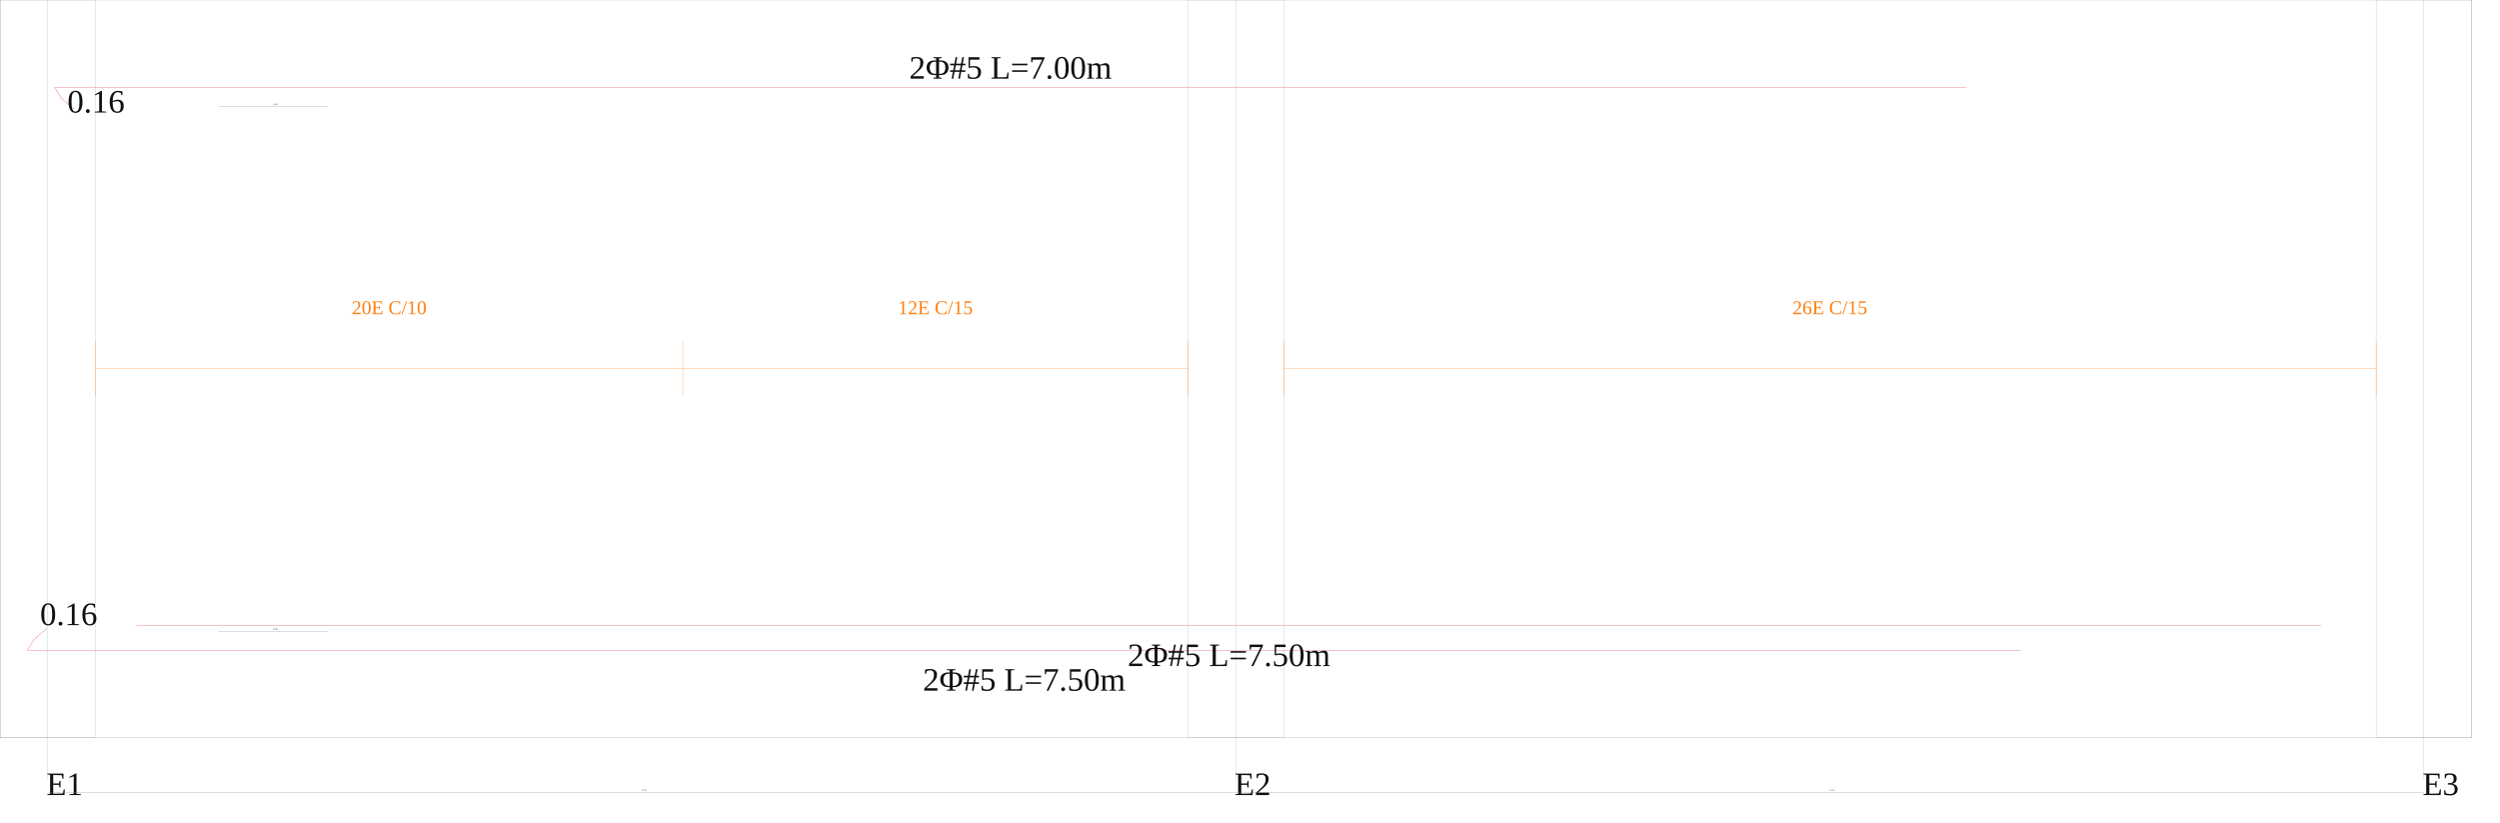
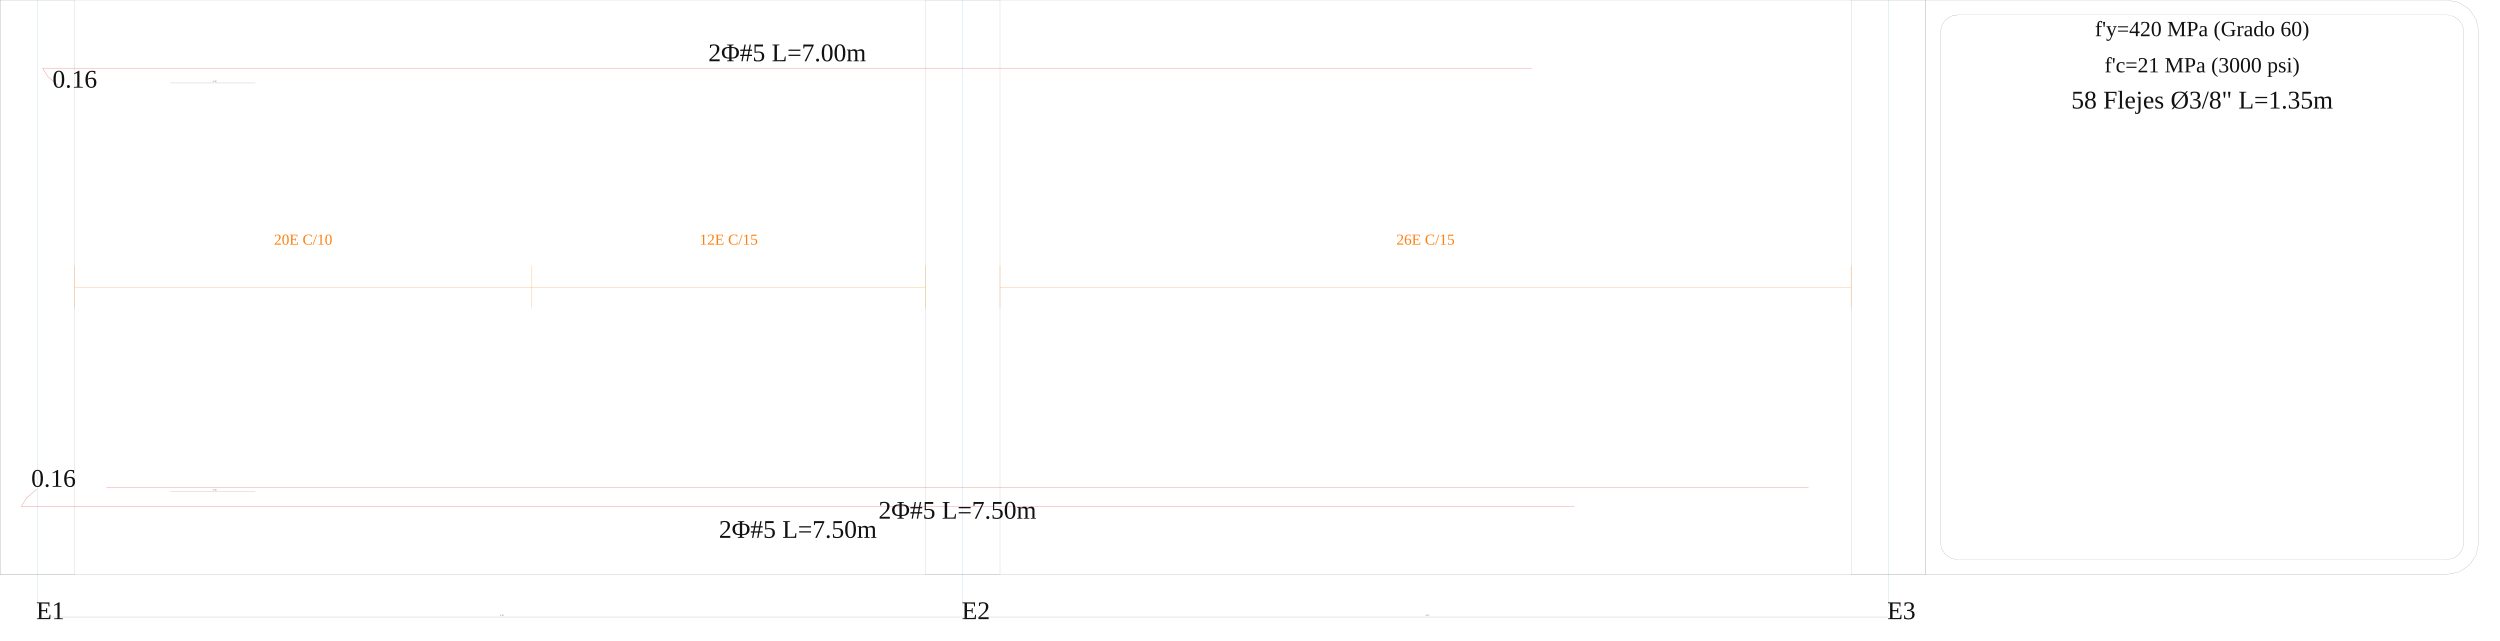
- <svg xmlns="http://www.w3.org/2000/svg" baseProfile="full" height="3010.0px" version="1.1" width="9150.0px">
+ <svg xmlns="http://www.w3.org/2000/svg" baseProfile="full" height="3010.0px" version="1.1" width="11750.0px">
  <defs />
  <polyline fill="none" points="0.0,0.0 9050.0,0.0 9050.0,2700.0 0.0,2700.0 0.0,0.0" stroke="#222222" stroke-width="0.5" />
  <polyline fill="none" points="0.0,0.0 350.0,0.0 350.0,2700.0 0.0,2700.0 0.0,0.0" stroke="#555555" stroke-width="0.5" />
  <polyline fill="none" points="4350.0,0.0 4700.0,0.0 4700.0,2700.0 4350.0,2700.0 4350.0,0.0" stroke="#555555" stroke-width="0.5" />
  <polyline fill="none" points="8700.0,0.0 9050.0,0.0 9050.0,2700.0 8700.0,2700.0 8700.0,0.0" stroke="#555555" stroke-width="0.5" />
  <polyline fill="none" points="175.0,-210.0 175.0,2850.0" stroke="#1f77b4" stroke-width="0.5" />
  <text fill="#111111" font-size="120.0px" x="170.0" y="2910.0">E1</text>
  <polyline fill="none" points="4525.0,-210.0 4525.0,2850.0" stroke="#1f77b4" stroke-width="0.5" />
  <text fill="#111111" font-size="120.0px" x="4520.0" y="2910.0">E2</text>
  <polyline fill="none" points="8875.0,-210.0 8875.0,2850.0" stroke="#1f77b4" stroke-width="0.5" />
  <text fill="#111111" font-size="120.0px" x="8870.0" y="2910.0">E3</text>
  <line stroke="#d62728" stroke-width="1.0" x1="100.0" x2="7400.0" y1="2380.0" y2="2380.0" />
  <polyline fill="none" points="100.0,2380.0 125.042,2340.0 171.55,2300.0" stroke="#d62728" stroke-width="1.0" />
  <text fill="#111111" font-size="120.0px" x="146.507" y="2288.0">0.16</text>
  <line stroke="#888" stroke-width="1" x1="800.0" x2="1200.0" y1="2310.0" y2="2310.0" />
  <text fill="#555" font-size="10px" x="1000.0" y="2305.0">0.40</text>
  <text dominant-baseline="text-before-edge" fill="#111111" font-size="120.0px" text-anchor="middle" x="3750.0" y="2452.0">2Φ#5 L=7.50m</text>
  <line stroke="#d62728" stroke-width="1.0" x1="500.0" x2="8500.0" y1="2290.0" y2="2290.0" />
  <text dominant-baseline="text-before-edge" fill="#111111" font-size="120.0px" text-anchor="middle" x="4500.0" y="2362.0">2Φ#5 L=7.50m</text>
  <line stroke="#d62728" stroke-width="1.0" x1="200.0" x2="7200.0" y1="320.0" y2="320.0" />
  <polyline fill="none" points="200.0,320.0 225.042,360.0 271.55,400.0" stroke="#d62728" stroke-width="1.0" />
  <text fill="#111111" font-size="120.0px" x="246.507" y="412.0">0.16</text>
  <line stroke="#888" stroke-width="1" x1="800.0" x2="1200.0" y1="390.0" y2="390.0" />
  <text fill="#555" font-size="10px" x="1000.0" y="385.0">0.40</text>
  <text dominant-baseline="text-before-edge" fill="#111111" font-size="120.0px" text-anchor="middle" x="3700.0" y="212.0">2Φ#5 L=7.00m</text>
  <polyline fill="none" points="350.0,1350.0 4350.0,1350.0" stroke="#ff7f0e" stroke-width="1.0" />
  <polyline fill="none" points="4700.0,1350.0 8700.0,1350.0" stroke="#ff7f0e" stroke-width="1.0" />
  <polyline fill="none" points="350.0,1250.0 350.0,1450.0" stroke="#ff7f0e" stroke-width="1.0" />
  <polyline fill="none" points="2500.0,1250.0 2500.0,1450.0" stroke="#ff7f0e" stroke-width="1.0" />
  <polyline fill="none" points="4350.0,1250.0 4350.0,1450.0" stroke="#ff7f0e" stroke-width="1.0" />
  <polyline fill="none" points="4700.0,1250.0 4700.0,1450.0" stroke="#ff7f0e" stroke-width="1.0" />
  <polyline fill="none" points="8700.0,1250.0 8700.0,1450.0" stroke="#ff7f0e" stroke-width="1.0" />
  <text fill="#ff7f0e" font-size="72.0px" text-anchor="middle" x="1425.0" y="1150.0">20E C/10</text>
  <text fill="#ff7f0e" font-size="72.0px" text-anchor="middle" x="3425.0" y="1150.0">12E C/15</text>
  <text fill="#ff7f0e" font-size="72.0px" text-anchor="middle" x="6700.0" y="1150.0">26E C/15</text>
  <line stroke="#888" stroke-width="1" x1="0.0" x2="9050.0" y1="-200.0" y2="-200.0" />
  <text fill="#555" font-size="10px" x="4525.0" y="-205.0">9.05</text>
  <line stroke="#888" stroke-width="1" x1="350.0" x2="4350.0" y1="-400.0" y2="-400.0" />
  <text fill="#555" font-size="10px" x="2350.0" y="-405.0">4.00</text>
  <line stroke="#888" stroke-width="1" x1="4700.0" x2="8700.0" y1="-400.0" y2="-400.0" />
  <text fill="#555" font-size="10px" x="6700.0" y="-405.0">4.00</text>
  <line stroke="#888" stroke-width="1" x1="0.0" x2="350.0" y1="-400.0" y2="-400.0" />
  <text fill="#555" font-size="10px" x="175.0" y="-405.0">0.35</text>
  <line stroke="#888" stroke-width="1" x1="4350.0" x2="4700.0" y1="-400.0" y2="-400.0" />
  <text fill="#555" font-size="10px" x="4525.0" y="-405.0">0.35</text>
  <line stroke="#888" stroke-width="1" x1="8700.0" x2="9050.0" y1="-400.0" y2="-400.0" />
  <text fill="#555" font-size="10px" x="8875.0" y="-405.0">0.35</text>
  <line stroke="#888" stroke-width="1" x1="175.0" x2="4525.0" y1="2900.0" y2="2900.0" />
  <text fill="#555" font-size="10px" x="2350.0" y="2895.0">4.35</text>
  <line stroke="#888" stroke-width="1" x1="4525.0" x2="8875.0" y1="2900.0" y2="2900.0" />
  <text fill="#555" font-size="10px" x="6700.0" y="2895.0">4.35</text>
  <polyline fill="none" points="-2250.0,0.0 0.0,0.0 0.0,2700.0 -2250.0,2700.0 -2307.403,2688.582 -2356.066,2656.066 -2388.582,2607.403 -2400.0,2550.0 -2400.0,150.0 -2388.582,92.597 -2356.066,43.934 -2307.403,11.418 -2250.0,0.0" stroke="#222222" stroke-width="0.5" />
-   <text fill="#111111" font-size="120.0px" x="-2250.0" y="2480.0">Viga: VIGA-E3-12</text>
-   <text fill="#111111" font-size="120.0px" x="-2250.0" y="2080.0">Nivel: 3.52</text>
-   <text fill="#111111" font-size="120.0px" x="-2250.0" y="1680.0">Sección: 30 cm x 45 cm</text>
-   <text fill="#111111" font-size="120.0px" x="-2250.0" y="1280.0">Cantidad: 1 vigas</text>
+   <polyline fill="none" points="-2250.0,70.0 -150.0,70.0 -119.385,76.09 -93.431,93.431 -76.09,119.385 -70.0,150 -70.0,2550.0 -76.09,2580.615 -93.431,2606.569 -119.385,2623.91 -150.0,2630.0 -2250.0,2630.0 -2280.615,2623.91 -2306.569,2606.569 -2323.91,2580.615 -2330.0,2550.0 -2330.0,150.0 -2323.91,119.385 -2306.569,93.431 -2280.615,76.09 -2250.0,70.0" stroke="#222222" stroke-width="0.5" />
+   <text fill="#111111" font-size="120.0px" text-anchor="middle" x="-1200.0" y="2380.0">VIGA-E3-12</text>
+   <text fill="#111111" font-size="120.0px" text-anchor="middle" x="-1200.0" y="1980.0">Nivel: 3.52</text>
+   <text fill="#111111" font-size="120.0px" text-anchor="middle" x="-1200.0" y="500.0">b=0.30 h=0.45</text>
+   <text fill="#111111" font-size="120.0px" text-anchor="middle" x="-1200.0" y="250.0">Cantidad: 1</text>
+   <polyline fill="none" points="9050.0,0.0 11500.0,0.0 11557.403,11.418 11606.066,43.934 11638.582,92.597 11650.0,150 11650.0,2550.0 11638.582,2607.403 11606.066,2656.066 11557.403,2688.582 11500.0,2700.0 11500.0,2700.0 9050.0,2700.0" stroke="#222222" stroke-width="0.5" />
+   <polyline fill="none" points="9200.0,70.0 11500.0,70.0 11530.615,76.09 11556.569,93.431 11573.91,119.385 11580.0,150 11580.0,2550.0 11573.91,2580.615 11556.569,2606.569 11530.615,2623.91 11500.0,2630.0 9200.0,2630.0 9169.385,2623.91 9143.431,2606.569 9126.09,2580.615 9120.0,2550.0 9120.0,150.0 9126.09,119.385 9143.431,93.431 9169.385,76.09 9200.0,70.0" stroke="#222222" stroke-width="0.5" />
+   <text fill="#111111" font-size="102.0px" text-anchor="middle" x="10350.0" y="170.0">f'y=420 MPa (Grado 60)</text>
+   <text fill="#111111" font-size="102.0px" text-anchor="middle" x="10350.0" y="340.0">f'c=21 MPa (3000 psi)</text>
+   <text fill="#111111" font-size="120.0px" text-anchor="middle" x="10350.0" y="510.0">58 Flejes Ø3/8" L=1.35m</text>
</svg>
